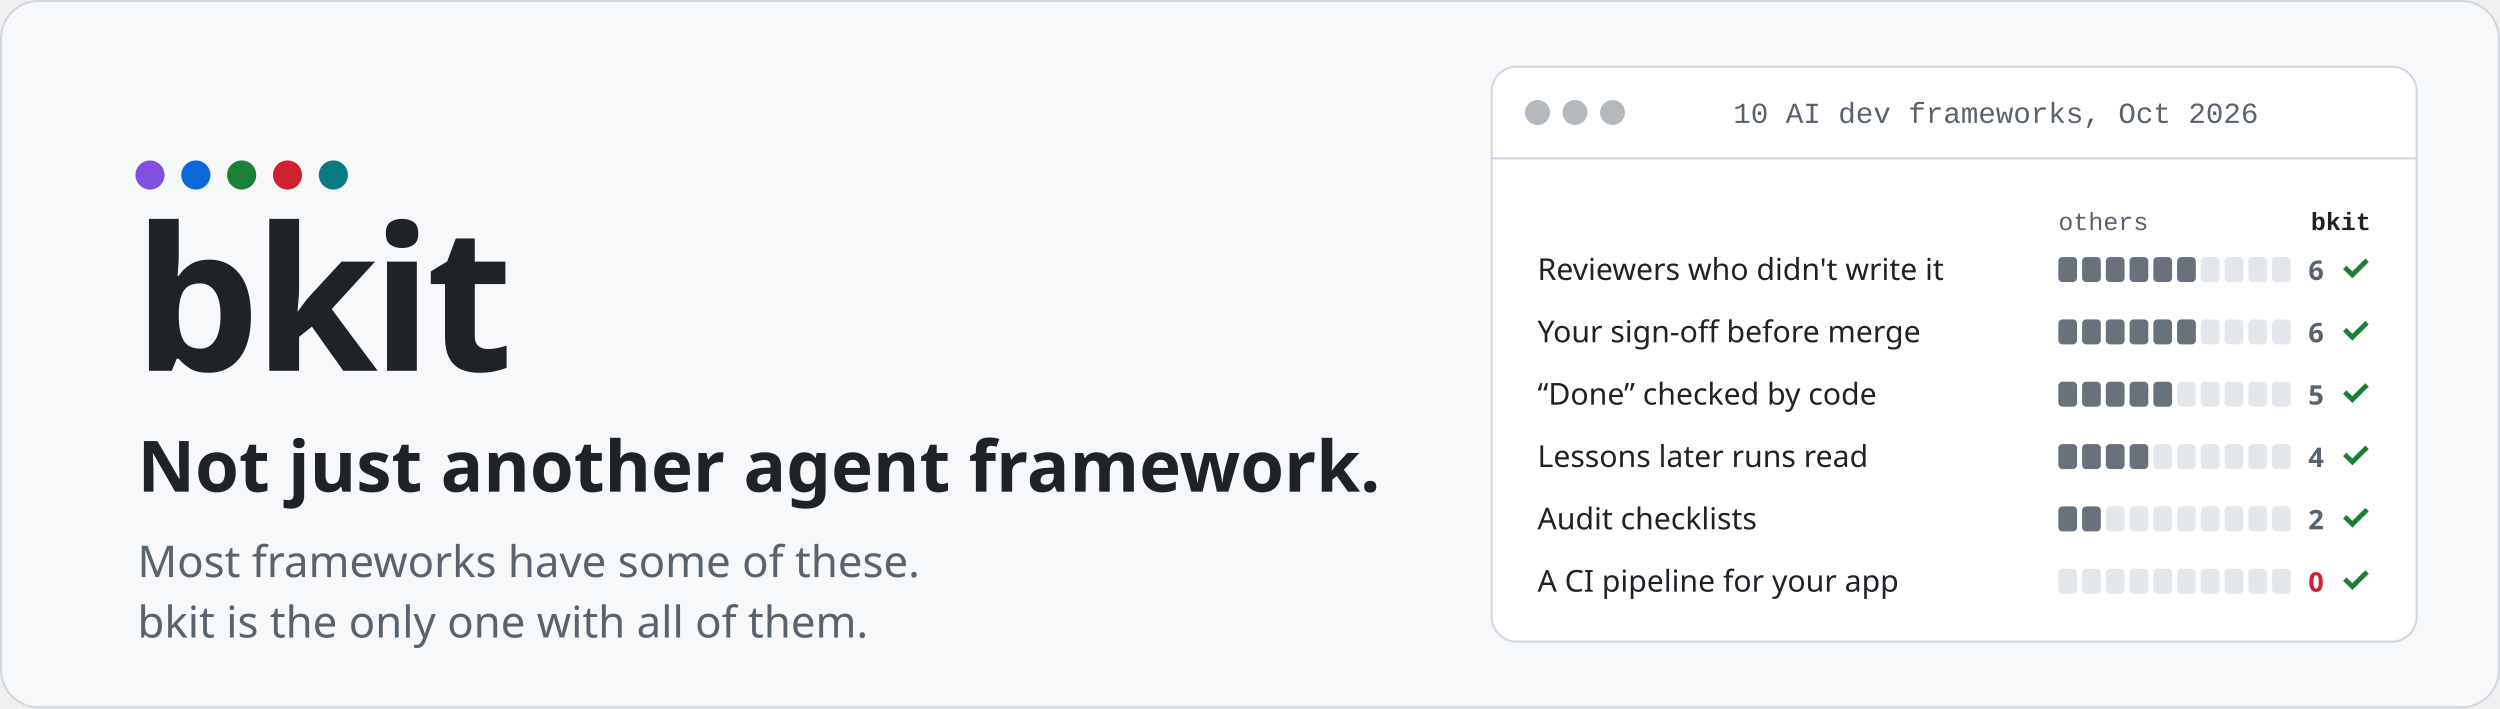
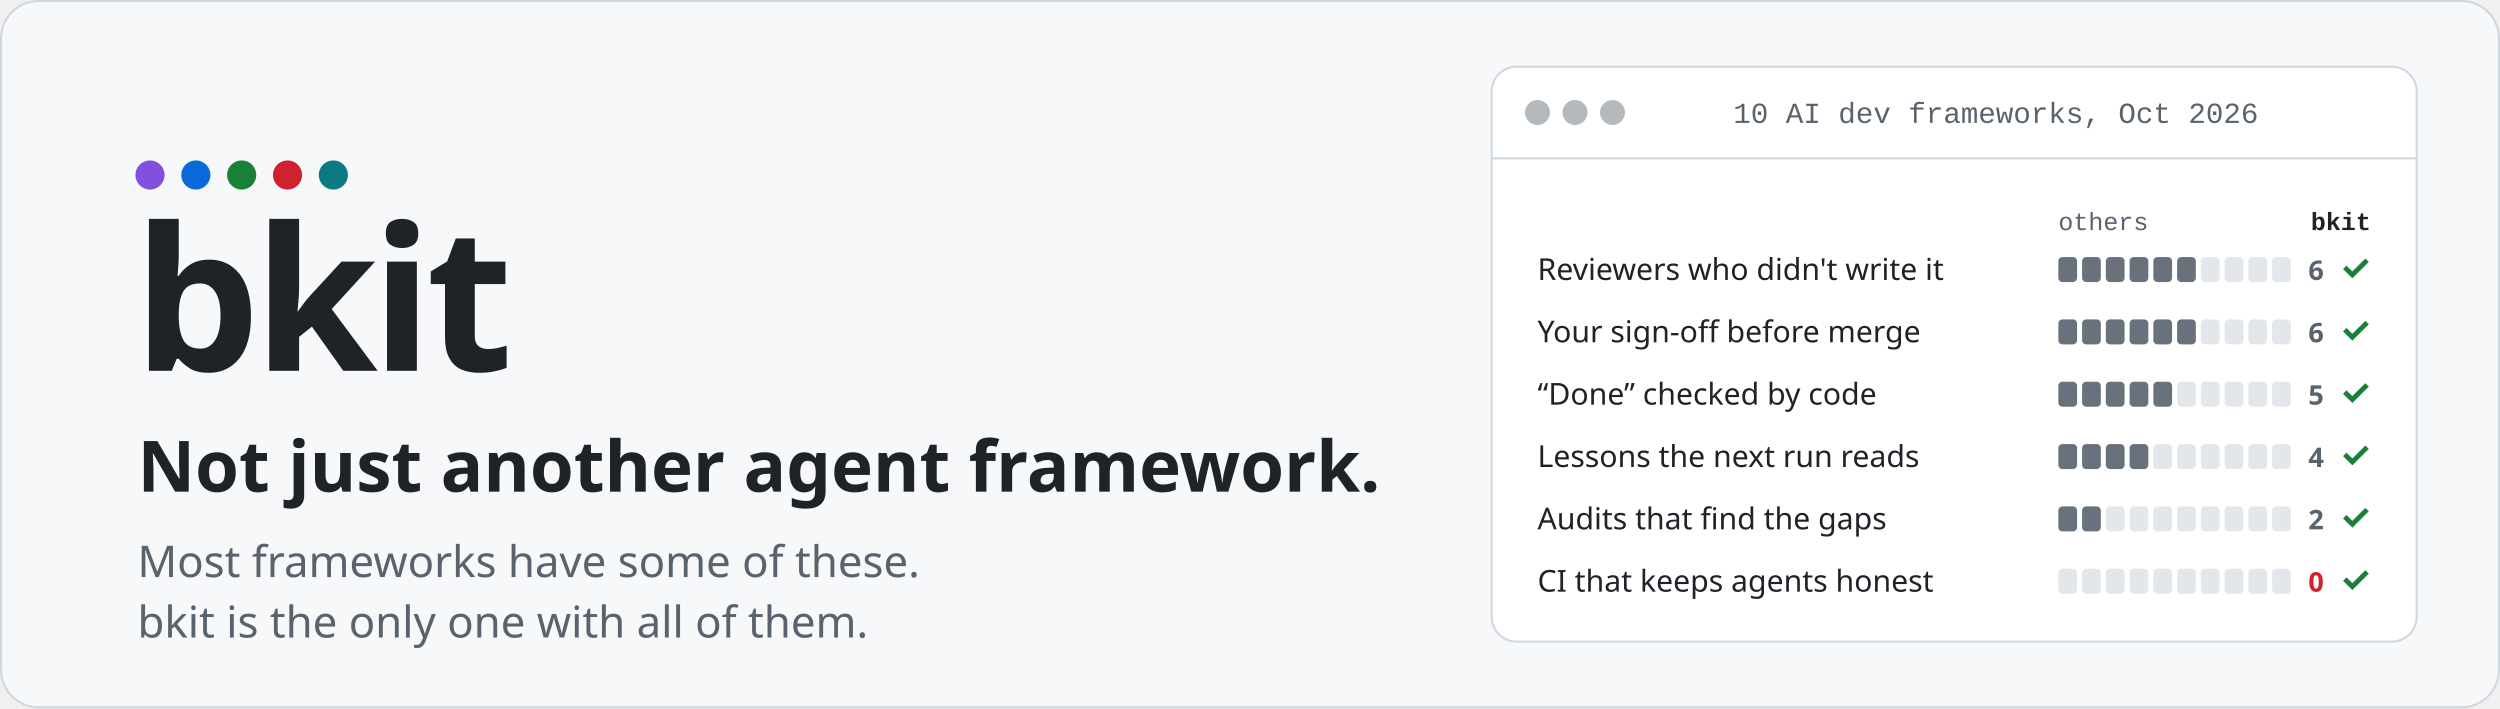
- <svg xmlns="http://www.w3.org/2000/svg" width="1200" height="340" viewBox="0 0 1200 340" role="img" aria-label="bkit — not just another agent framework. Most frameworks have some of these; bkit is the only one with all of them. Of 10 AI development frameworks compared in Oct 2026: Reviewers who didn't write it, 6 of 10; Your sign-off before merge, 6 of 10; “Done” checked by code, 5 of 10; Lessons later runs read, 4 of 10; Audit checklists, 2 of 10; A CI pipeline for your app, 0 of 10. bkit has every one.">
+ <svg xmlns="http://www.w3.org/2000/svg" width="1200" height="340" viewBox="0 0 1200 340" role="img" aria-label="bkit — not just another agent framework. Most frameworks have some of these; bkit is the only one with all of them. Of 10 AI development frameworks compared in Oct 2026: Reviewers who didn't write it, 6 of 10; Your sign-off before merge, 6 of 10; “Done” checked by code, 5 of 10; Lessons the next run reads, 4 of 10; Audits that find the gaps, 2 of 10; CI that keeps agents honest, 0 of 10. bkit has every one.">
  <rect x="0.5" y="0.5" width="1199" height="339" rx="18" fill="#f6f8fa" stroke="#d0d7de" />
  <circle cx="72" cy="84" r="7" fill="#8250df" />
  <circle cx="94" cy="84" r="7" fill="#0969da" />
  <circle cx="116" cy="84" r="7" fill="#1a7f37" />
  <circle cx="138" cy="84" r="7" fill="#cf222e" />
  <circle cx="160" cy="84" r="7" fill="#0a7b83" />
  <text x="64" y="178" font-family="-apple-system, BlinkMacSystemFont, 'Segoe UI', 'Noto Sans', Helvetica, Arial, sans-serif" font-size="96" font-weight="800" fill="#1f2328" text-anchor="start" letter-spacing="-3">bkit</text>
  <text x="66" y="236" font-family="-apple-system, BlinkMacSystemFont, 'Segoe UI', 'Noto Sans', Helvetica, Arial, sans-serif" font-size="34" font-weight="700" fill="#1f2328" text-anchor="start">Not just another agent framework.</text>
  <text x="66" y="277" font-family="-apple-system, BlinkMacSystemFont, 'Segoe UI', 'Noto Sans', Helvetica, Arial, sans-serif" font-size="21" font-weight="400" fill="#59636e" text-anchor="start">Most frameworks have some of these.</text>
  <text x="66" y="306" font-family="-apple-system, BlinkMacSystemFont, 'Segoe UI', 'Noto Sans', Helvetica, Arial, sans-serif" font-size="21" font-weight="400" fill="#59636e" text-anchor="start">bkit is the only one with all of them.</text>
  <rect x="716" y="32" width="444" height="276" rx="12" fill="#ffffff" stroke="#d0d7de" />
  <circle cx="738" cy="54" r="6" fill="#59636e" opacity="0.45" />
  <circle cx="756" cy="54" r="6" fill="#59636e" opacity="0.45" />
  <circle cx="774" cy="54" r="6" fill="#59636e" opacity="0.45" />
  <text x="958" y="59" font-family="ui-monospace, SFMono-Regular, 'SF Mono', Menlo, Consolas, 'Liberation Mono', monospace" font-size="14" font-weight="400" fill="#59636e" text-anchor="middle">10 AI dev frameworks, Oct 2026</text>
  <line x1="716" y1="76" x2="1160" y2="76" stroke="#d0d7de" />
  <text x="988" y="110.44" font-family="ui-monospace, SFMono-Regular, 'SF Mono', Menlo, Consolas, 'Liberation Mono', monospace" font-size="12" font-weight="400" fill="#59636e" text-anchor="start">others</text>
  <text x="1138" y="110.44" font-family="ui-monospace, SFMono-Regular, 'SF Mono', Menlo, Consolas, 'Liberation Mono', monospace" font-size="12" font-weight="700" fill="#1f2328" text-anchor="end">bkit</text>
  <text x="738" y="134.379" font-family="-apple-system, BlinkMacSystemFont, 'Segoe UI', 'Noto Sans', Helvetica, Arial, sans-serif" font-size="14.5" font-weight="400" fill="#1f2328" text-anchor="start">Reviewers who didn't write it</text>
  <rect x="988" y="123.379" width="9" height="12" rx="2" fill="#59636e" opacity="0.9" />
  <rect x="999.4" y="123.379" width="9" height="12" rx="2" fill="#59636e" opacity="0.9" />
  <rect x="1010.8" y="123.379" width="9" height="12" rx="2" fill="#59636e" opacity="0.9" />
  <rect x="1022.2" y="123.379" width="9" height="12" rx="2" fill="#59636e" opacity="0.9" />
  <rect x="1033.6" y="123.379" width="9" height="12" rx="2" fill="#59636e" opacity="0.9" />
  <rect x="1045" y="123.379" width="9" height="12" rx="2" fill="#59636e" opacity="0.9" />
  <rect x="1056.4" y="123.379" width="9" height="12" rx="2" fill="#d0d7de" opacity="0.6" />
  <rect x="1067.8" y="123.379" width="9" height="12" rx="2" fill="#d0d7de" opacity="0.6" />
  <rect x="1079.2" y="123.379" width="9" height="12" rx="2" fill="#d0d7de" opacity="0.6" />
  <rect x="1090.6" y="123.379" width="9" height="12" rx="2" fill="#d0d7de" opacity="0.6" />
  <text x="1108" y="134.379" font-family="-apple-system, BlinkMacSystemFont, 'Segoe UI', 'Noto Sans', Helvetica, Arial, sans-serif" font-size="13" font-weight="600" fill="#59636e" text-anchor="start">6</text>
  <text x="1138" y="134.379" font-family="-apple-system, BlinkMacSystemFont, 'Segoe UI', 'Noto Sans', Helvetica, Arial, sans-serif" font-size="17" font-weight="700" fill="#1a7f37" text-anchor="end">✓</text>
  <text x="738" y="164.303" font-family="-apple-system, BlinkMacSystemFont, 'Segoe UI', 'Noto Sans', Helvetica, Arial, sans-serif" font-size="14.5" font-weight="400" fill="#1f2328" text-anchor="start">Your sign-off before merge</text>
  <rect x="988" y="153.303" width="9" height="12" rx="2" fill="#59636e" opacity="0.9" />
  <rect x="999.4" y="153.303" width="9" height="12" rx="2" fill="#59636e" opacity="0.9" />
  <rect x="1010.8" y="153.303" width="9" height="12" rx="2" fill="#59636e" opacity="0.9" />
  <rect x="1022.2" y="153.303" width="9" height="12" rx="2" fill="#59636e" opacity="0.9" />
  <rect x="1033.6" y="153.303" width="9" height="12" rx="2" fill="#59636e" opacity="0.9" />
  <rect x="1045" y="153.303" width="9" height="12" rx="2" fill="#59636e" opacity="0.9" />
  <rect x="1056.4" y="153.303" width="9" height="12" rx="2" fill="#d0d7de" opacity="0.6" />
  <rect x="1067.8" y="153.303" width="9" height="12" rx="2" fill="#d0d7de" opacity="0.6" />
  <rect x="1079.2" y="153.303" width="9" height="12" rx="2" fill="#d0d7de" opacity="0.6" />
  <rect x="1090.6" y="153.303" width="9" height="12" rx="2" fill="#d0d7de" opacity="0.6" />
  <text x="1108" y="164.303" font-family="-apple-system, BlinkMacSystemFont, 'Segoe UI', 'Noto Sans', Helvetica, Arial, sans-serif" font-size="13" font-weight="600" fill="#59636e" text-anchor="start">6</text>
  <text x="1138" y="164.303" font-family="-apple-system, BlinkMacSystemFont, 'Segoe UI', 'Noto Sans', Helvetica, Arial, sans-serif" font-size="17" font-weight="700" fill="#1a7f37" text-anchor="end">✓</text>
  <text x="738" y="194.228" font-family="-apple-system, BlinkMacSystemFont, 'Segoe UI', 'Noto Sans', Helvetica, Arial, sans-serif" font-size="14.5" font-weight="400" fill="#1f2328" text-anchor="start">“Done” checked by code</text>
  <rect x="988" y="183.228" width="9" height="12" rx="2" fill="#59636e" opacity="0.9" />
  <rect x="999.4" y="183.228" width="9" height="12" rx="2" fill="#59636e" opacity="0.9" />
  <rect x="1010.8" y="183.228" width="9" height="12" rx="2" fill="#59636e" opacity="0.9" />
  <rect x="1022.2" y="183.228" width="9" height="12" rx="2" fill="#59636e" opacity="0.9" />
  <rect x="1033.6" y="183.228" width="9" height="12" rx="2" fill="#59636e" opacity="0.9" />
  <rect x="1045" y="183.228" width="9" height="12" rx="2" fill="#d0d7de" opacity="0.6" />
  <rect x="1056.4" y="183.228" width="9" height="12" rx="2" fill="#d0d7de" opacity="0.6" />
  <rect x="1067.8" y="183.228" width="9" height="12" rx="2" fill="#d0d7de" opacity="0.6" />
  <rect x="1079.2" y="183.228" width="9" height="12" rx="2" fill="#d0d7de" opacity="0.6" />
  <rect x="1090.6" y="183.228" width="9" height="12" rx="2" fill="#d0d7de" opacity="0.6" />
  <text x="1108" y="194.228" font-family="-apple-system, BlinkMacSystemFont, 'Segoe UI', 'Noto Sans', Helvetica, Arial, sans-serif" font-size="13" font-weight="600" fill="#59636e" text-anchor="start">5</text>
  <text x="1138" y="194.228" font-family="-apple-system, BlinkMacSystemFont, 'Segoe UI', 'Noto Sans', Helvetica, Arial, sans-serif" font-size="17" font-weight="700" fill="#1a7f37" text-anchor="end">✓</text>
-   <text x="738" y="224.152" font-family="-apple-system, BlinkMacSystemFont, 'Segoe UI', 'Noto Sans', Helvetica, Arial, sans-serif" font-size="14.5" font-weight="400" fill="#1f2328" text-anchor="start">Lessons later runs read</text>
+   <text x="738" y="224.152" font-family="-apple-system, BlinkMacSystemFont, 'Segoe UI', 'Noto Sans', Helvetica, Arial, sans-serif" font-size="14.5" font-weight="400" fill="#1f2328" text-anchor="start">Lessons the next run reads</text>
  <rect x="988" y="213.152" width="9" height="12" rx="2" fill="#59636e" opacity="0.9" />
  <rect x="999.4" y="213.152" width="9" height="12" rx="2" fill="#59636e" opacity="0.9" />
  <rect x="1010.8" y="213.152" width="9" height="12" rx="2" fill="#59636e" opacity="0.9" />
  <rect x="1022.2" y="213.152" width="9" height="12" rx="2" fill="#59636e" opacity="0.9" />
  <rect x="1033.6" y="213.152" width="9" height="12" rx="2" fill="#d0d7de" opacity="0.6" />
  <rect x="1045" y="213.152" width="9" height="12" rx="2" fill="#d0d7de" opacity="0.6" />
  <rect x="1056.4" y="213.152" width="9" height="12" rx="2" fill="#d0d7de" opacity="0.6" />
  <rect x="1067.8" y="213.152" width="9" height="12" rx="2" fill="#d0d7de" opacity="0.6" />
  <rect x="1079.2" y="213.152" width="9" height="12" rx="2" fill="#d0d7de" opacity="0.6" />
  <rect x="1090.6" y="213.152" width="9" height="12" rx="2" fill="#d0d7de" opacity="0.6" />
  <text x="1108" y="224.152" font-family="-apple-system, BlinkMacSystemFont, 'Segoe UI', 'Noto Sans', Helvetica, Arial, sans-serif" font-size="13" font-weight="600" fill="#59636e" text-anchor="start">4</text>
  <text x="1138" y="224.152" font-family="-apple-system, BlinkMacSystemFont, 'Segoe UI', 'Noto Sans', Helvetica, Arial, sans-serif" font-size="17" font-weight="700" fill="#1a7f37" text-anchor="end">✓</text>
-   <text x="738" y="254.076" font-family="-apple-system, BlinkMacSystemFont, 'Segoe UI', 'Noto Sans', Helvetica, Arial, sans-serif" font-size="14.5" font-weight="400" fill="#1f2328" text-anchor="start">Audit checklists</text>
+   <text x="738" y="254.076" font-family="-apple-system, BlinkMacSystemFont, 'Segoe UI', 'Noto Sans', Helvetica, Arial, sans-serif" font-size="14.5" font-weight="400" fill="#1f2328" text-anchor="start">Audits that find the gaps</text>
  <rect x="988" y="243.076" width="9" height="12" rx="2" fill="#59636e" opacity="0.9" />
  <rect x="999.4" y="243.076" width="9" height="12" rx="2" fill="#59636e" opacity="0.9" />
  <rect x="1010.8" y="243.076" width="9" height="12" rx="2" fill="#d0d7de" opacity="0.6" />
  <rect x="1022.2" y="243.076" width="9" height="12" rx="2" fill="#d0d7de" opacity="0.6" />
  <rect x="1033.6" y="243.076" width="9" height="12" rx="2" fill="#d0d7de" opacity="0.6" />
  <rect x="1045" y="243.076" width="9" height="12" rx="2" fill="#d0d7de" opacity="0.6" />
  <rect x="1056.4" y="243.076" width="9" height="12" rx="2" fill="#d0d7de" opacity="0.6" />
  <rect x="1067.8" y="243.076" width="9" height="12" rx="2" fill="#d0d7de" opacity="0.6" />
  <rect x="1079.2" y="243.076" width="9" height="12" rx="2" fill="#d0d7de" opacity="0.6" />
  <rect x="1090.6" y="243.076" width="9" height="12" rx="2" fill="#d0d7de" opacity="0.6" />
  <text x="1108" y="254.076" font-family="-apple-system, BlinkMacSystemFont, 'Segoe UI', 'Noto Sans', Helvetica, Arial, sans-serif" font-size="13" font-weight="600" fill="#59636e" text-anchor="start">2</text>
  <text x="1138" y="254.076" font-family="-apple-system, BlinkMacSystemFont, 'Segoe UI', 'Noto Sans', Helvetica, Arial, sans-serif" font-size="17" font-weight="700" fill="#1a7f37" text-anchor="end">✓</text>
-   <text x="738" y="284" font-family="-apple-system, BlinkMacSystemFont, 'Segoe UI', 'Noto Sans', Helvetica, Arial, sans-serif" font-size="14.5" font-weight="400" fill="#1f2328" text-anchor="start">A CI pipeline for your app</text>
+   <text x="738" y="284" font-family="-apple-system, BlinkMacSystemFont, 'Segoe UI', 'Noto Sans', Helvetica, Arial, sans-serif" font-size="14.5" font-weight="400" fill="#1f2328" text-anchor="start">CI that keeps agents honest</text>
  <rect x="988" y="273" width="9" height="12" rx="2" fill="#d0d7de" opacity="0.6" />
  <rect x="999.4" y="273" width="9" height="12" rx="2" fill="#d0d7de" opacity="0.6" />
  <rect x="1010.8" y="273" width="9" height="12" rx="2" fill="#d0d7de" opacity="0.6" />
  <rect x="1022.2" y="273" width="9" height="12" rx="2" fill="#d0d7de" opacity="0.6" />
  <rect x="1033.6" y="273" width="9" height="12" rx="2" fill="#d0d7de" opacity="0.6" />
  <rect x="1045" y="273" width="9" height="12" rx="2" fill="#d0d7de" opacity="0.6" />
  <rect x="1056.4" y="273" width="9" height="12" rx="2" fill="#d0d7de" opacity="0.6" />
  <rect x="1067.8" y="273" width="9" height="12" rx="2" fill="#d0d7de" opacity="0.6" />
  <rect x="1079.2" y="273" width="9" height="12" rx="2" fill="#d0d7de" opacity="0.6" />
  <rect x="1090.6" y="273" width="9" height="12" rx="2" fill="#d0d7de" opacity="0.6" />
  <text x="1108" y="284" font-family="-apple-system, BlinkMacSystemFont, 'Segoe UI', 'Noto Sans', Helvetica, Arial, sans-serif" font-size="13" font-weight="600" fill="#cf222e" text-anchor="start">0</text>
  <text x="1138" y="284" font-family="-apple-system, BlinkMacSystemFont, 'Segoe UI', 'Noto Sans', Helvetica, Arial, sans-serif" font-size="17" font-weight="700" fill="#1a7f37" text-anchor="end">✓</text>
</svg>
